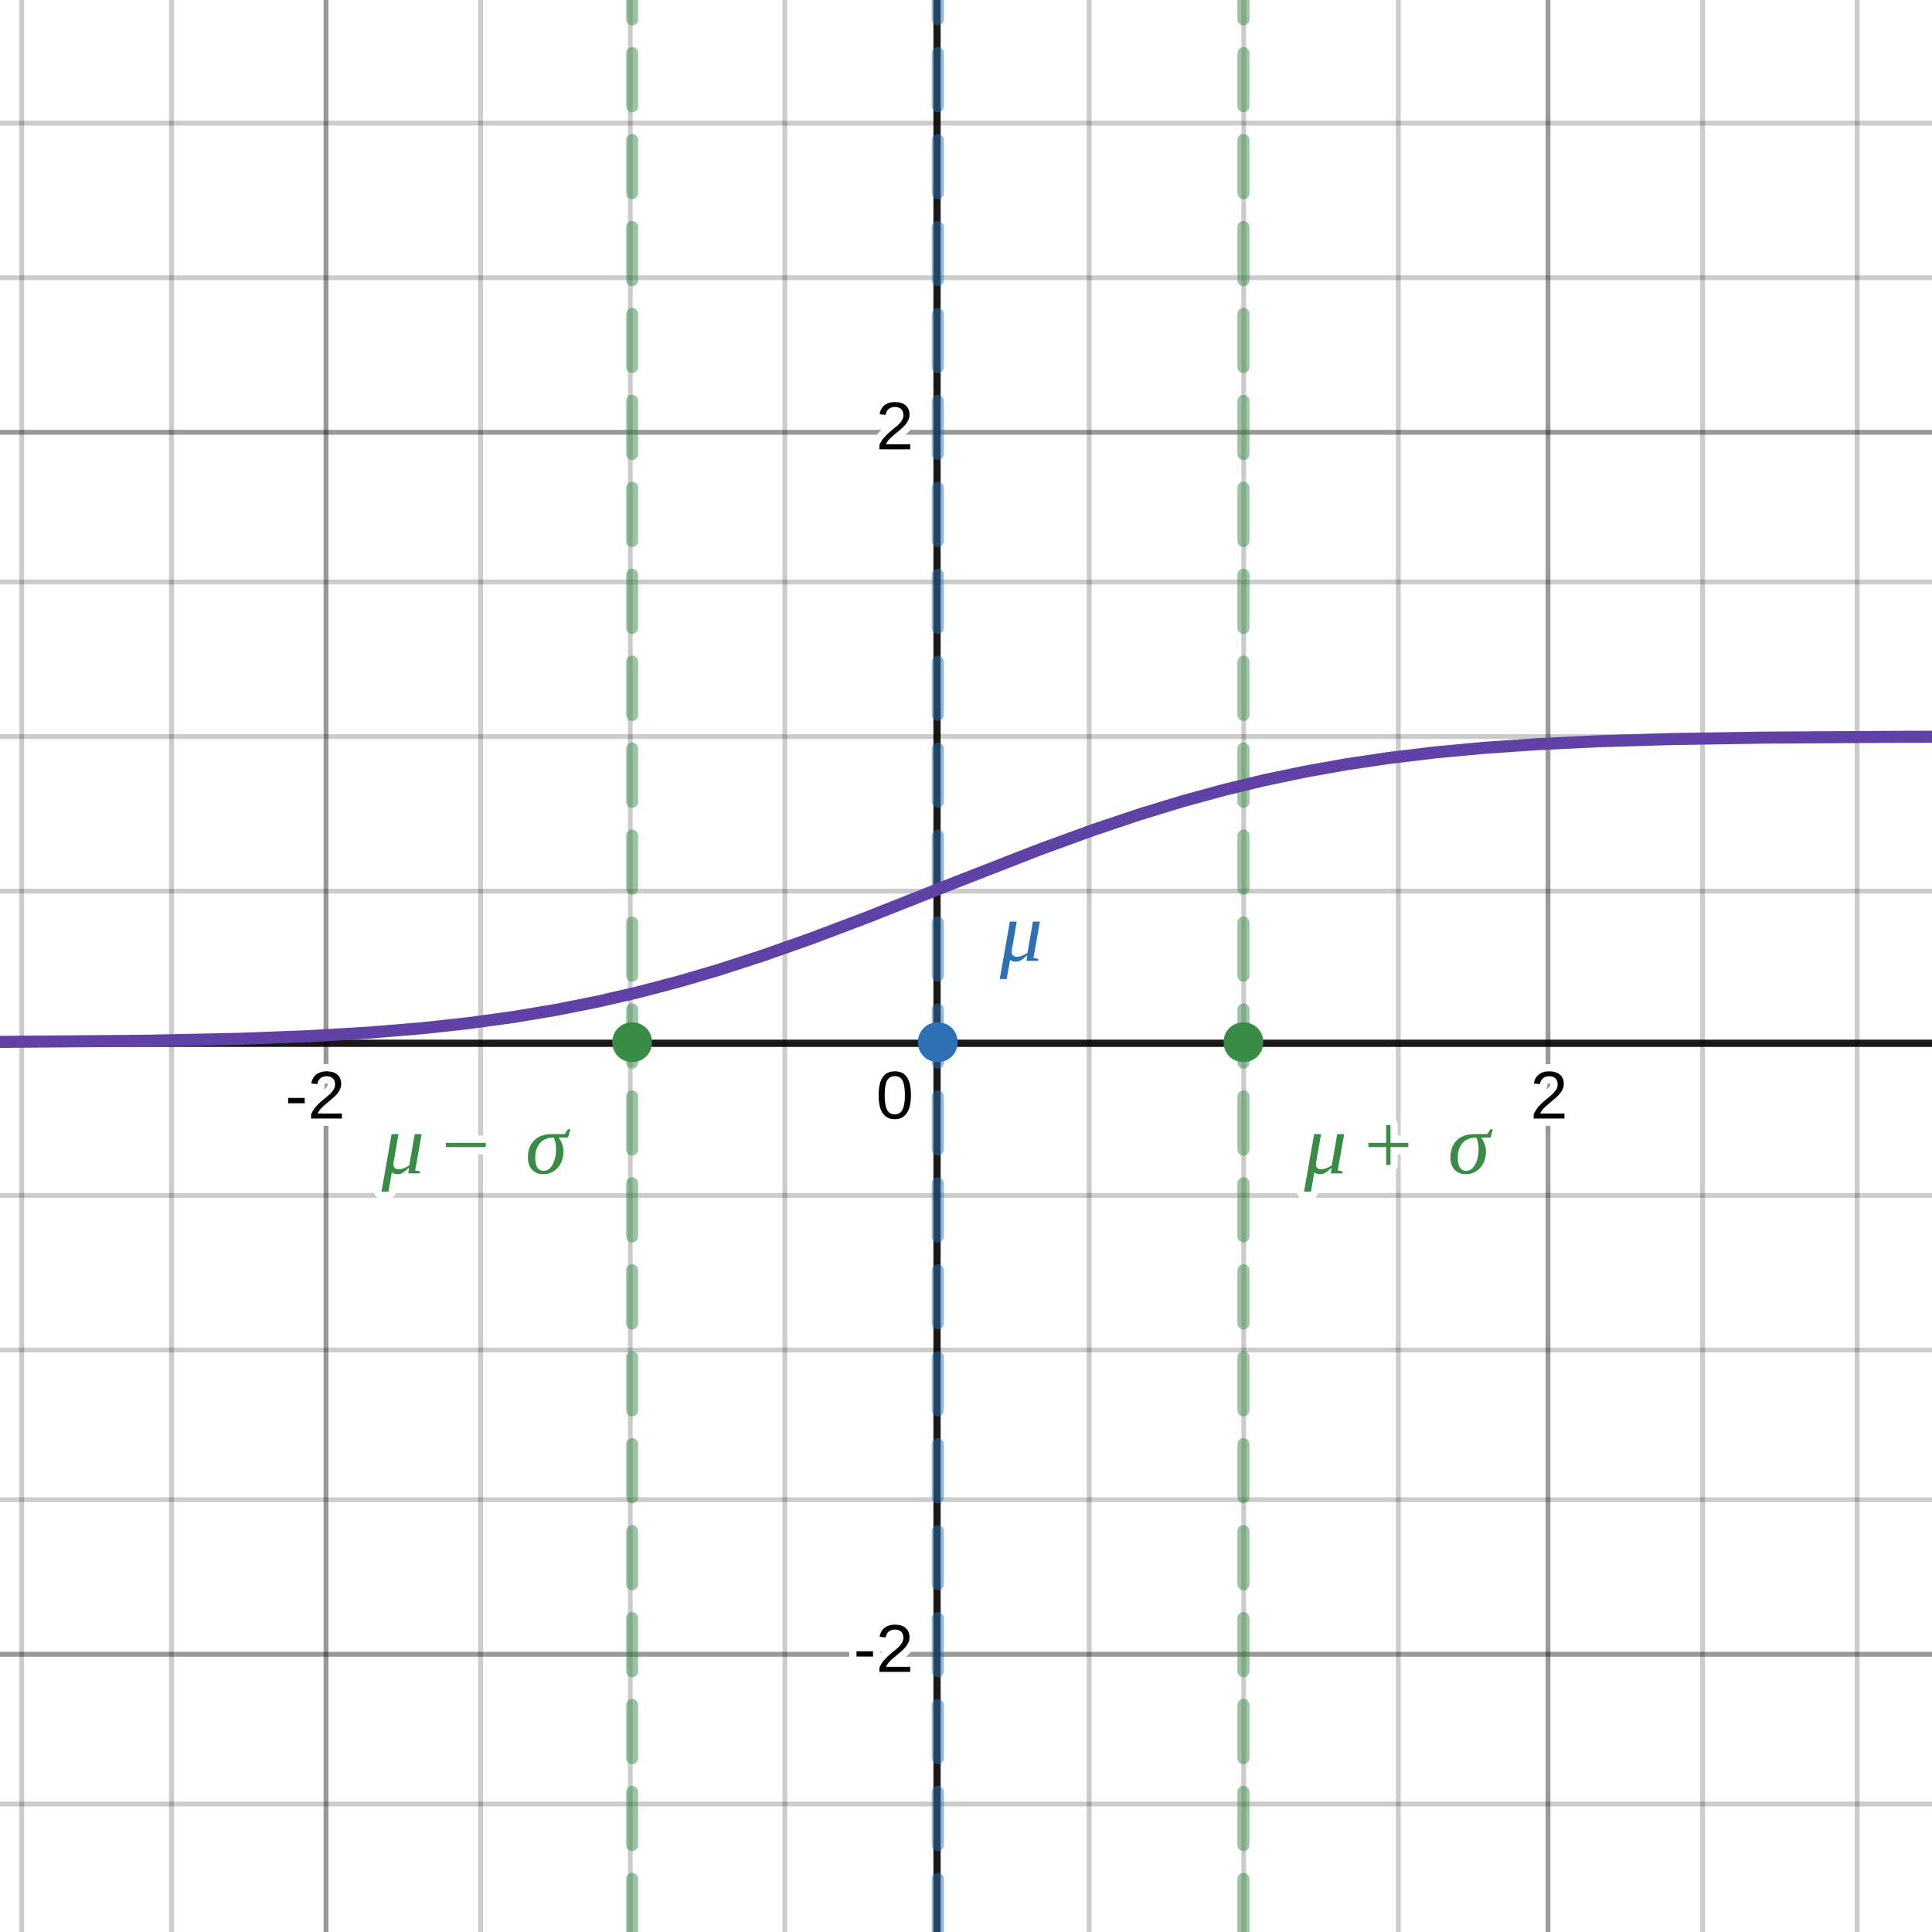
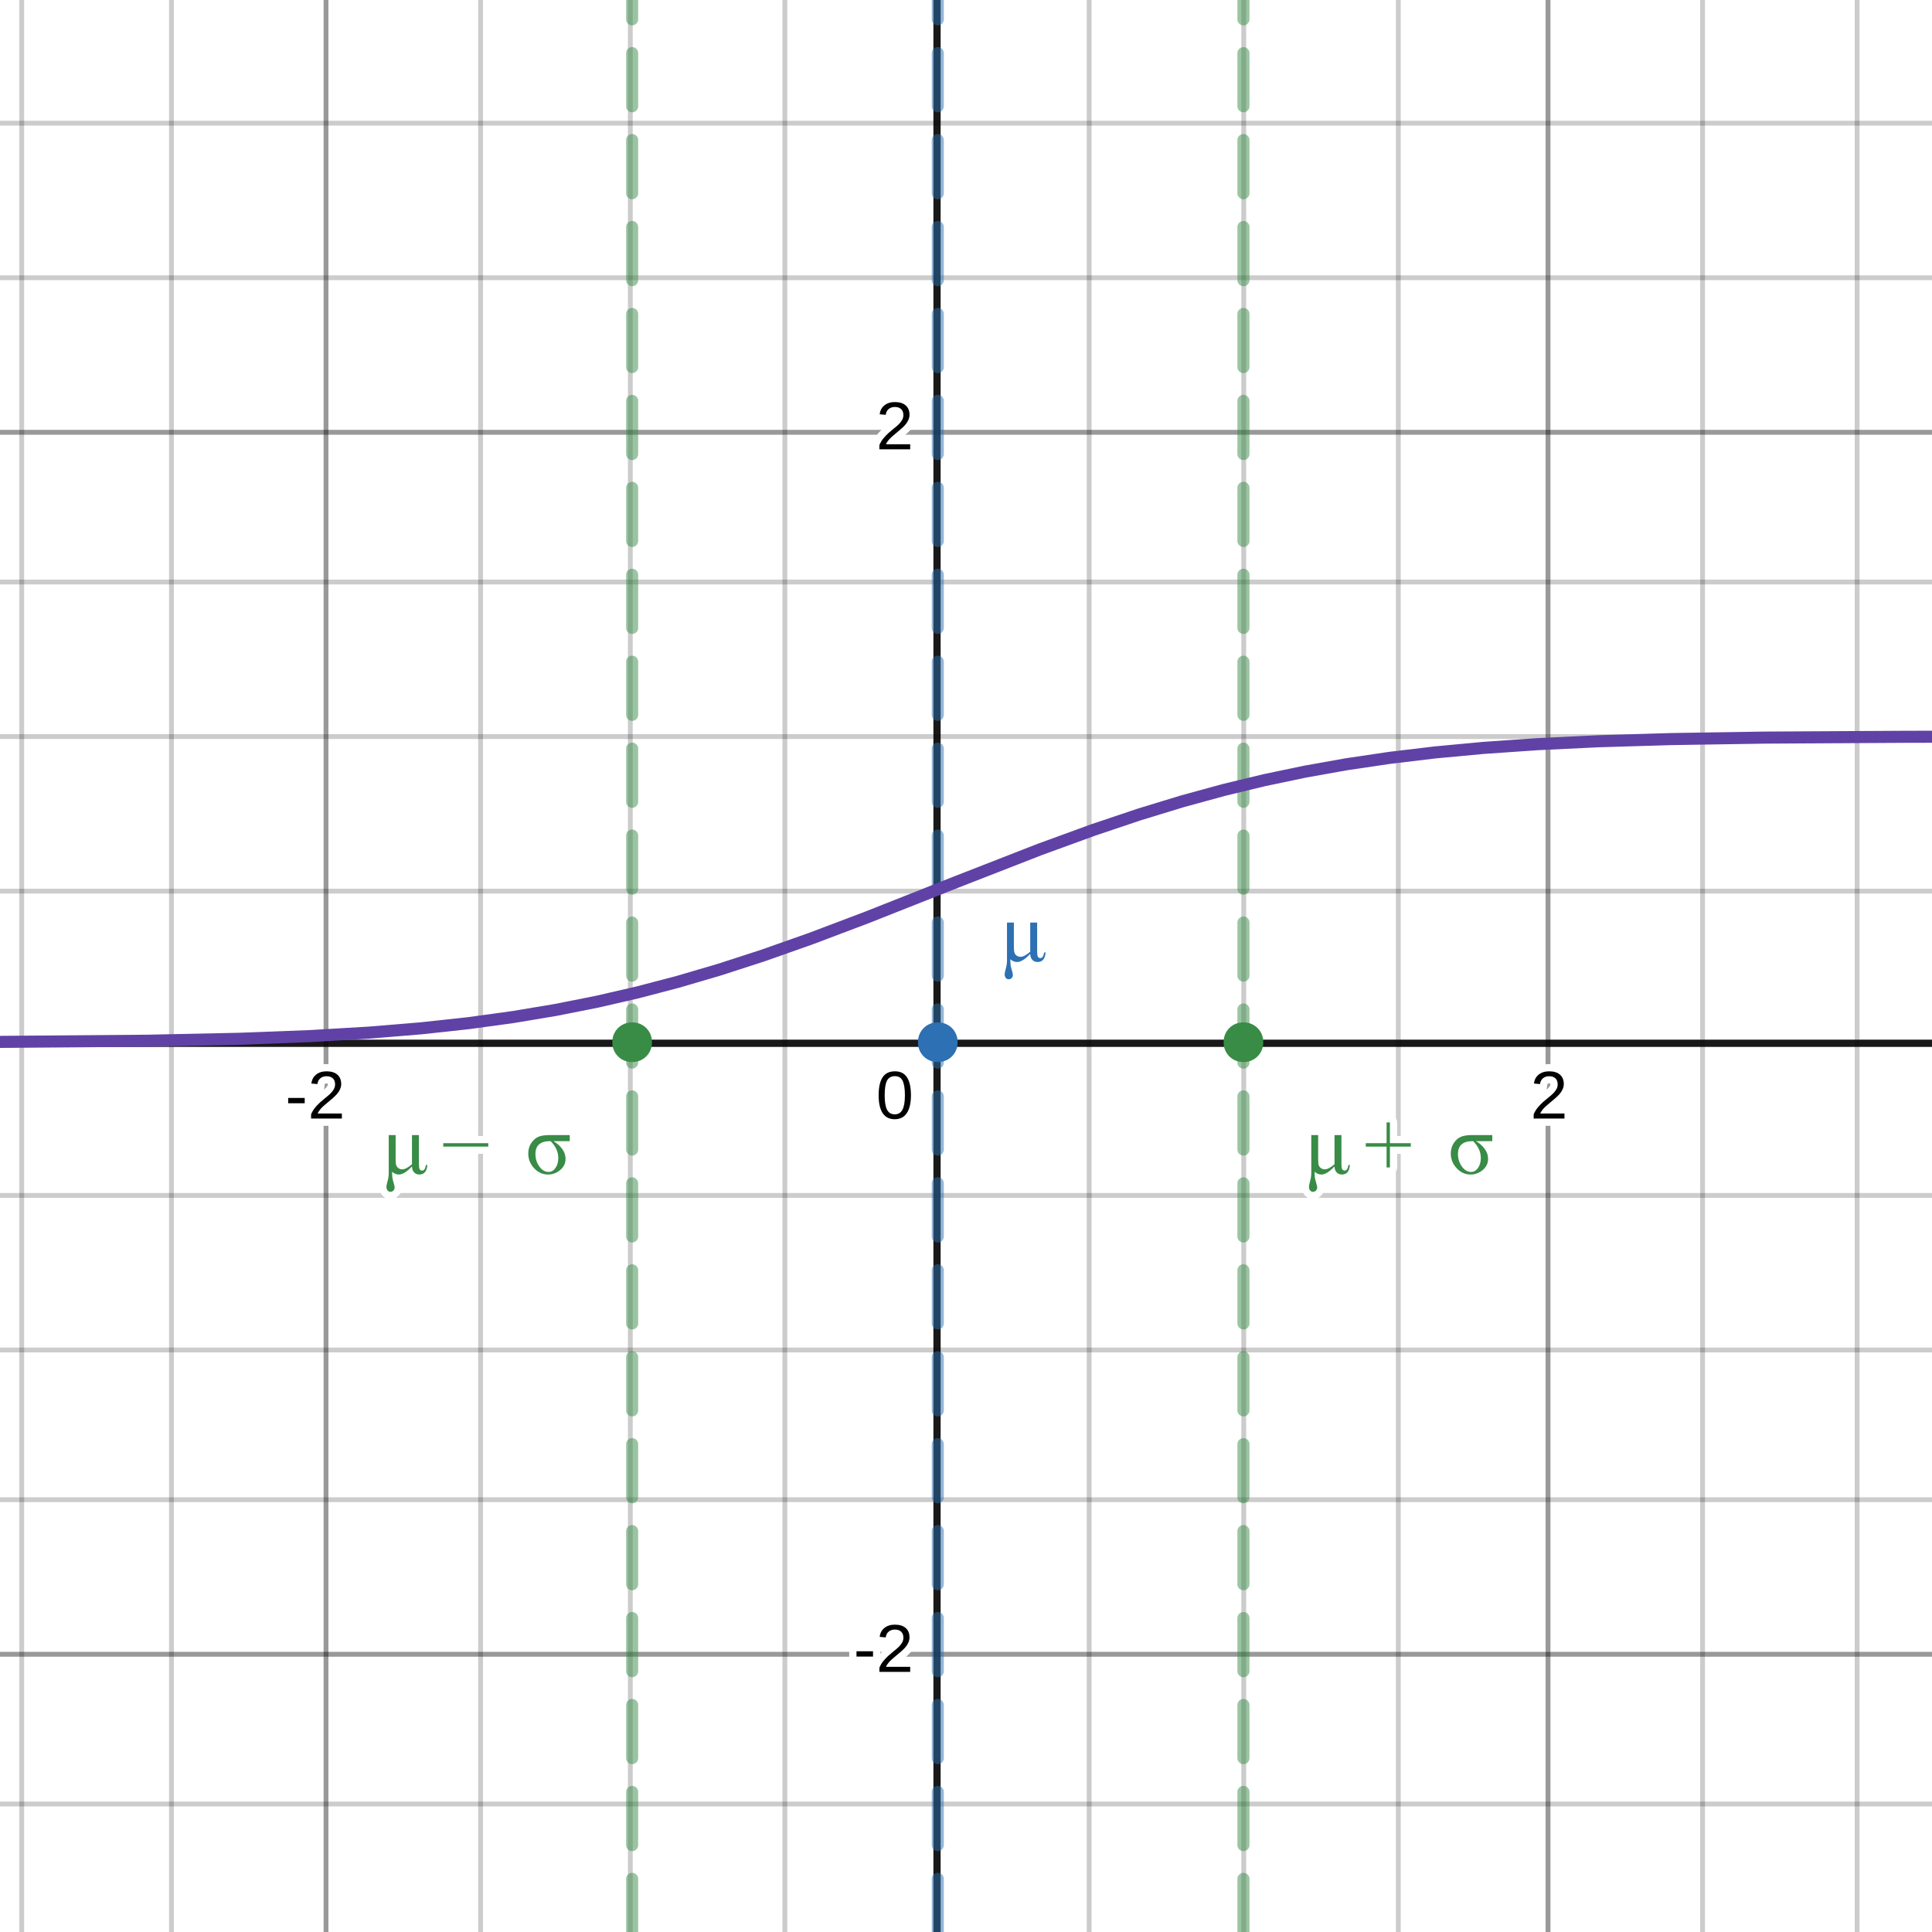
- <svg xmlns="http://www.w3.org/2000/svg" version="1.1" width="800" height="800">
-   <defs />
-   <g transform="scale(2,2)">
+ <svg xmlns="http://www.w3.org/2000/svg" version="1.1" width="800" height="800" id="svg66">
+   <defs id="defs1" />
+   <g transform="scale(2,2)" id="g66">
    <g id="background-570f716d">
-       <rect fill="white" stroke="none" x="0" y="0" width="400" height="400" class="dcg-svg-background" />
+       <rect fill="white" stroke="none" x="0" y="0" width="400" height="400" class="dcg-svg-background" id="rect1" />
    </g>
    <g id="graphpaper-570f716d">
      <g id="grid-570f716d">
-         <g>
-           <path fill="none" stroke="rgb(0,0,0)" class="dcg-svg-minor-gridline" paint-order="fill stroke markers" d=" M 4.5 0 L 4.5 400" stroke-opacity="0.2" stroke-miterlimit="10" stroke-dasharray="" />
-           <path fill="none" stroke="rgb(0,0,0)" class="dcg-svg-minor-gridline" paint-order="fill stroke markers" d=" M 35.5 0 L 35.5 400" stroke-opacity="0.2" stroke-miterlimit="10" stroke-dasharray="" />
-           <path fill="none" stroke="rgb(0,0,0)" class="dcg-svg-minor-gridline" paint-order="fill stroke markers" d=" M 67.5 0 L 67.5 400" stroke-opacity="0.2" stroke-miterlimit="10" stroke-dasharray="" />
-           <path fill="none" stroke="rgb(0,0,0)" class="dcg-svg-minor-gridline" paint-order="fill stroke markers" d=" M 99.5 0 L 99.5 400" stroke-opacity="0.2" stroke-miterlimit="10" stroke-dasharray="" />
-           <path fill="none" stroke="rgb(0,0,0)" class="dcg-svg-minor-gridline" paint-order="fill stroke markers" d=" M 130.5 0 L 130.5 400" stroke-opacity="0.2" stroke-miterlimit="10" stroke-dasharray="" />
-           <path fill="none" stroke="rgb(0,0,0)" class="dcg-svg-minor-gridline" paint-order="fill stroke markers" d=" M 162.5 0 L 162.5 400" stroke-opacity="0.2" stroke-miterlimit="10" stroke-dasharray="" />
-           <path fill="none" stroke="rgb(0,0,0)" class="dcg-svg-minor-gridline" paint-order="fill stroke markers" d=" M 225.5 0 L 225.5 400" stroke-opacity="0.2" stroke-miterlimit="10" stroke-dasharray="" />
-           <path fill="none" stroke="rgb(0,0,0)" class="dcg-svg-minor-gridline" paint-order="fill stroke markers" d=" M 257.5 0 L 257.5 400" stroke-opacity="0.2" stroke-miterlimit="10" stroke-dasharray="" />
-           <path fill="none" stroke="rgb(0,0,0)" class="dcg-svg-minor-gridline" paint-order="fill stroke markers" d=" M 289.5 0 L 289.5 400" stroke-opacity="0.2" stroke-miterlimit="10" stroke-dasharray="" />
-           <path fill="none" stroke="rgb(0,0,0)" class="dcg-svg-minor-gridline" paint-order="fill stroke markers" d=" M 320.5 0 L 320.5 400" stroke-opacity="0.2" stroke-miterlimit="10" stroke-dasharray="" />
-           <path fill="none" stroke="rgb(0,0,0)" class="dcg-svg-minor-gridline" paint-order="fill stroke markers" d=" M 352.5 0 L 352.5 400" stroke-opacity="0.2" stroke-miterlimit="10" stroke-dasharray="" />
-           <path fill="none" stroke="rgb(0,0,0)" class="dcg-svg-minor-gridline" paint-order="fill stroke markers" d=" M 384.5 0 L 384.5 400" stroke-opacity="0.2" stroke-miterlimit="10" stroke-dasharray="" />
-           <path fill="none" stroke="rgb(0,0,0)" class="dcg-svg-minor-gridline" paint-order="fill stroke markers" d=" M 0 373.5 L 400 373.5" stroke-opacity="0.2" stroke-miterlimit="10" stroke-dasharray="" />
-           <path fill="none" stroke="rgb(0,0,0)" class="dcg-svg-minor-gridline" paint-order="fill stroke markers" d=" M 0 342.5 L 400 342.5" stroke-opacity="0.2" stroke-miterlimit="10" stroke-dasharray="" />
-           <path fill="none" stroke="rgb(0,0,0)" class="dcg-svg-minor-gridline" paint-order="fill stroke markers" d=" M 0 310.5 L 400 310.5" stroke-opacity="0.2" stroke-miterlimit="10" stroke-dasharray="" />
-           <path fill="none" stroke="rgb(0,0,0)" class="dcg-svg-minor-gridline" paint-order="fill stroke markers" d=" M 0 279.5 L 400 279.5" stroke-opacity="0.2" stroke-miterlimit="10" stroke-dasharray="" />
-           <path fill="none" stroke="rgb(0,0,0)" class="dcg-svg-minor-gridline" paint-order="fill stroke markers" d=" M 0 247.5 L 400 247.5" stroke-opacity="0.2" stroke-miterlimit="10" stroke-dasharray="" />
-           <path fill="none" stroke="rgb(0,0,0)" class="dcg-svg-minor-gridline" paint-order="fill stroke markers" d=" M 0 184.5 L 400 184.5" stroke-opacity="0.2" stroke-miterlimit="10" stroke-dasharray="" />
-           <path fill="none" stroke="rgb(0,0,0)" class="dcg-svg-minor-gridline" paint-order="fill stroke markers" d=" M 0 152.5 L 400 152.5" stroke-opacity="0.2" stroke-miterlimit="10" stroke-dasharray="" />
-           <path fill="none" stroke="rgb(0,0,0)" class="dcg-svg-minor-gridline" paint-order="fill stroke markers" d=" M 0 120.5 L 400 120.5" stroke-opacity="0.2" stroke-miterlimit="10" stroke-dasharray="" />
-           <path fill="none" stroke="rgb(0,0,0)" class="dcg-svg-minor-gridline" paint-order="fill stroke markers" d=" M 0 89.5 L 400 89.5" stroke-opacity="0.2" stroke-miterlimit="10" stroke-dasharray="" />
-           <path fill="none" stroke="rgb(0,0,0)" class="dcg-svg-minor-gridline" paint-order="fill stroke markers" d=" M 0 57.5 L 400 57.5" stroke-opacity="0.2" stroke-miterlimit="10" stroke-dasharray="" />
-           <path fill="none" stroke="rgb(0,0,0)" class="dcg-svg-minor-gridline" paint-order="fill stroke markers" d=" M 0 25.5 L 400 25.5" stroke-opacity="0.2" stroke-miterlimit="10" stroke-dasharray="" />
-           <path fill="none" stroke="rgb(0,0,0)" class="dcg-svg-major-gridline" paint-order="fill stroke markers" d=" M 67.5 0 L 67.5 400" stroke-opacity="0.25" stroke-miterlimit="10" stroke-dasharray="" />
-           <path fill="none" stroke="rgb(0,0,0)" class="dcg-svg-major-gridline" paint-order="fill stroke markers" d=" M 320.5 0 L 320.5 400" stroke-opacity="0.25" stroke-miterlimit="10" stroke-dasharray="" />
-           <path fill="none" stroke="rgb(0,0,0)" class="dcg-svg-major-gridline" paint-order="fill stroke markers" d=" M 0 342.5 L 400 342.5" stroke-opacity="0.25" stroke-miterlimit="10" stroke-dasharray="" />
-           <path fill="none" stroke="rgb(0,0,0)" class="dcg-svg-major-gridline" paint-order="fill stroke markers" d=" M 0 89.5 L 400 89.5" stroke-opacity="0.25" stroke-miterlimit="10" stroke-dasharray="" />
+         <g id="g27">
+           <path fill="none" stroke="rgb(0,0,0)" class="dcg-svg-minor-gridline" paint-order="fill stroke markers" d=" M 4.5 0 L 4.5 400" stroke-opacity="0.2" stroke-miterlimit="10" stroke-dasharray="" id="path1" />
+           <path fill="none" stroke="rgb(0,0,0)" class="dcg-svg-minor-gridline" paint-order="fill stroke markers" d=" M 35.5 0 L 35.5 400" stroke-opacity="0.2" stroke-miterlimit="10" stroke-dasharray="" id="path2" />
+           <path fill="none" stroke="rgb(0,0,0)" class="dcg-svg-minor-gridline" paint-order="fill stroke markers" d=" M 67.5 0 L 67.5 400" stroke-opacity="0.2" stroke-miterlimit="10" stroke-dasharray="" id="path3" />
+           <path fill="none" stroke="rgb(0,0,0)" class="dcg-svg-minor-gridline" paint-order="fill stroke markers" d=" M 99.5 0 L 99.5 400" stroke-opacity="0.2" stroke-miterlimit="10" stroke-dasharray="" id="path4" />
+           <path fill="none" stroke="rgb(0,0,0)" class="dcg-svg-minor-gridline" paint-order="fill stroke markers" d=" M 130.5 0 L 130.5 400" stroke-opacity="0.2" stroke-miterlimit="10" stroke-dasharray="" id="path5" />
+           <path fill="none" stroke="rgb(0,0,0)" class="dcg-svg-minor-gridline" paint-order="fill stroke markers" d=" M 162.5 0 L 162.5 400" stroke-opacity="0.2" stroke-miterlimit="10" stroke-dasharray="" id="path6" />
+           <path fill="none" stroke="rgb(0,0,0)" class="dcg-svg-minor-gridline" paint-order="fill stroke markers" d=" M 225.5 0 L 225.5 400" stroke-opacity="0.2" stroke-miterlimit="10" stroke-dasharray="" id="path7" />
+           <path fill="none" stroke="rgb(0,0,0)" class="dcg-svg-minor-gridline" paint-order="fill stroke markers" d=" M 257.5 0 L 257.5 400" stroke-opacity="0.2" stroke-miterlimit="10" stroke-dasharray="" id="path8" />
+           <path fill="none" stroke="rgb(0,0,0)" class="dcg-svg-minor-gridline" paint-order="fill stroke markers" d=" M 289.5 0 L 289.5 400" stroke-opacity="0.2" stroke-miterlimit="10" stroke-dasharray="" id="path9" />
+           <path fill="none" stroke="rgb(0,0,0)" class="dcg-svg-minor-gridline" paint-order="fill stroke markers" d=" M 320.5 0 L 320.5 400" stroke-opacity="0.2" stroke-miterlimit="10" stroke-dasharray="" id="path10" />
+           <path fill="none" stroke="rgb(0,0,0)" class="dcg-svg-minor-gridline" paint-order="fill stroke markers" d=" M 352.5 0 L 352.5 400" stroke-opacity="0.2" stroke-miterlimit="10" stroke-dasharray="" id="path11" />
+           <path fill="none" stroke="rgb(0,0,0)" class="dcg-svg-minor-gridline" paint-order="fill stroke markers" d=" M 384.5 0 L 384.5 400" stroke-opacity="0.2" stroke-miterlimit="10" stroke-dasharray="" id="path12" />
+           <path fill="none" stroke="rgb(0,0,0)" class="dcg-svg-minor-gridline" paint-order="fill stroke markers" d=" M 0 373.5 L 400 373.5" stroke-opacity="0.2" stroke-miterlimit="10" stroke-dasharray="" id="path13" />
+           <path fill="none" stroke="rgb(0,0,0)" class="dcg-svg-minor-gridline" paint-order="fill stroke markers" d=" M 0 342.5 L 400 342.5" stroke-opacity="0.2" stroke-miterlimit="10" stroke-dasharray="" id="path14" />
+           <path fill="none" stroke="rgb(0,0,0)" class="dcg-svg-minor-gridline" paint-order="fill stroke markers" d=" M 0 310.5 L 400 310.5" stroke-opacity="0.2" stroke-miterlimit="10" stroke-dasharray="" id="path15" />
+           <path fill="none" stroke="rgb(0,0,0)" class="dcg-svg-minor-gridline" paint-order="fill stroke markers" d=" M 0 279.5 L 400 279.5" stroke-opacity="0.2" stroke-miterlimit="10" stroke-dasharray="" id="path16" />
+           <path fill="none" stroke="rgb(0,0,0)" class="dcg-svg-minor-gridline" paint-order="fill stroke markers" d=" M 0 247.5 L 400 247.5" stroke-opacity="0.2" stroke-miterlimit="10" stroke-dasharray="" id="path17" />
+           <path fill="none" stroke="rgb(0,0,0)" class="dcg-svg-minor-gridline" paint-order="fill stroke markers" d=" M 0 184.5 L 400 184.5" stroke-opacity="0.2" stroke-miterlimit="10" stroke-dasharray="" id="path18" />
+           <path fill="none" stroke="rgb(0,0,0)" class="dcg-svg-minor-gridline" paint-order="fill stroke markers" d=" M 0 152.5 L 400 152.5" stroke-opacity="0.2" stroke-miterlimit="10" stroke-dasharray="" id="path19" />
+           <path fill="none" stroke="rgb(0,0,0)" class="dcg-svg-minor-gridline" paint-order="fill stroke markers" d=" M 0 120.5 L 400 120.5" stroke-opacity="0.2" stroke-miterlimit="10" stroke-dasharray="" id="path20" />
+           <path fill="none" stroke="rgb(0,0,0)" class="dcg-svg-minor-gridline" paint-order="fill stroke markers" d=" M 0 89.5 L 400 89.5" stroke-opacity="0.2" stroke-miterlimit="10" stroke-dasharray="" id="path21" />
+           <path fill="none" stroke="rgb(0,0,0)" class="dcg-svg-minor-gridline" paint-order="fill stroke markers" d=" M 0 57.5 L 400 57.5" stroke-opacity="0.2" stroke-miterlimit="10" stroke-dasharray="" id="path22" />
+           <path fill="none" stroke="rgb(0,0,0)" class="dcg-svg-minor-gridline" paint-order="fill stroke markers" d=" M 0 25.5 L 400 25.5" stroke-opacity="0.2" stroke-miterlimit="10" stroke-dasharray="" id="path23" />
+           <path fill="none" stroke="rgb(0,0,0)" class="dcg-svg-major-gridline" paint-order="fill stroke markers" d=" M 67.5 0 L 67.5 400" stroke-opacity="0.25" stroke-miterlimit="10" stroke-dasharray="" id="path24" />
+           <path fill="none" stroke="rgb(0,0,0)" class="dcg-svg-major-gridline" paint-order="fill stroke markers" d=" M 320.5 0 L 320.5 400" stroke-opacity="0.25" stroke-miterlimit="10" stroke-dasharray="" id="path25" />
+           <path fill="none" stroke="rgb(0,0,0)" class="dcg-svg-major-gridline" paint-order="fill stroke markers" d=" M 0 342.5 L 400 342.5" stroke-opacity="0.25" stroke-miterlimit="10" stroke-dasharray="" id="path26" />
+           <path fill="none" stroke="rgb(0,0,0)" class="dcg-svg-major-gridline" paint-order="fill stroke markers" d=" M 0 89.5 L 400 89.5" stroke-opacity="0.25" stroke-miterlimit="10" stroke-dasharray="" id="path27" />
        </g>
      </g>
      <g id="axis-570f716d">
        <g id="yaxis-570f716d">
-           <g>
-             <path fill="none" stroke="rgb(0,0,0)" class="dcg-svg-axis-line" paint-order="fill stroke markers" d=" M 194 0 L 194 400" stroke-opacity="0.9" stroke-miterlimit="10" stroke-width="1.5" stroke-dasharray="" />
+           <g id="g28">
+             <path fill="none" stroke="rgb(0,0,0)" class="dcg-svg-axis-line" paint-order="fill stroke markers" d=" M 194 0 L 194 400" stroke-opacity="0.9" stroke-miterlimit="10" stroke-width="1.5" stroke-dasharray="" id="path28" />
          </g>
        </g>
        <g id="xaxis-570f716d">
-           <g>
-             <path fill="none" stroke="rgb(0,0,0)" class="dcg-svg-axis-line" paint-order="fill stroke markers" d=" M 0 216 L 400 216" stroke-opacity="0.9" stroke-miterlimit="10" stroke-width="1.5" stroke-dasharray="" />
+           <g id="g29">
+             <path fill="none" stroke="rgb(0,0,0)" class="dcg-svg-axis-line" paint-order="fill stroke markers" d=" M 0 216 L 400 216" stroke-opacity="0.9" stroke-miterlimit="10" stroke-width="1.5" stroke-dasharray="" id="path29" />
          </g>
        </g>
-         <g>
-           <g class="dcg-svg-axis-value">
-             <text fill="none" stroke="#ffffff" font-family="Arial" font-size="14px" font-style="normal" font-weight="normal" text-decoration="normal" x="185.259" y="231.588" text-anchor="middle" stroke-miterlimit="2" stroke-width="3" stroke-dasharray="">0</text>
-             <text fill="#000000" stroke="none" font-family="Arial" font-size="14px" font-style="normal" font-weight="normal" text-decoration="normal" x="185.259" y="231.588" text-anchor="middle">0</text>
+         <g id="g39">
+           <g class="dcg-svg-axis-value" id="g30">
+             <text fill="none" stroke="#ffffff" font-family="Arial" font-size="14px" font-style="normal" font-weight="normal" text-decoration="normal" x="185.259" y="231.588" text-anchor="middle" stroke-miterlimit="2" stroke-width="3" stroke-dasharray="" id="text29">0</text>
+             <text fill="#000000" stroke="none" font-family="Arial" font-size="14px" font-style="normal" font-weight="normal" text-decoration="normal" x="185.259" y="231.588" text-anchor="middle" id="text30">0</text>
          </g>
-           <g class="dcg-svg-axis-value">
-             <text fill="none" stroke="#ffffff" font-family="Arial" font-size="14px" font-style="normal" font-weight="normal" text-decoration="normal" x="65.262" y="231.588" text-anchor="middle" stroke-miterlimit="2" stroke-width="3" stroke-dasharray="">-2</text>
-             <text fill="#000000" stroke="none" font-family="Arial" font-size="14px" font-style="normal" font-weight="normal" text-decoration="normal" x="65.262" y="231.588" text-anchor="middle">-2</text>
+           <g class="dcg-svg-axis-value" id="g32">
+             <text fill="none" stroke="#ffffff" font-family="Arial" font-size="14px" font-style="normal" font-weight="normal" text-decoration="normal" x="65.262" y="231.588" text-anchor="middle" stroke-miterlimit="2" stroke-width="3" stroke-dasharray="" id="text31">-2</text>
+             <text fill="#000000" stroke="none" font-family="Arial" font-size="14px" font-style="normal" font-weight="normal" text-decoration="normal" x="65.262" y="231.588" text-anchor="middle" id="text32">-2</text>
          </g>
-           <g class="dcg-svg-axis-value">
-             <text fill="none" stroke="#ffffff" font-family="Arial" font-size="14px" font-style="normal" font-weight="normal" text-decoration="normal" x="320.723" y="231.588" text-anchor="middle" stroke-miterlimit="2" stroke-width="3" stroke-dasharray="">2</text>
-             <text fill="#000000" stroke="none" font-family="Arial" font-size="14px" font-style="normal" font-weight="normal" text-decoration="normal" x="320.723" y="231.588" text-anchor="middle">2</text>
+           <g class="dcg-svg-axis-value" id="g34">
+             <text fill="none" stroke="#ffffff" font-family="Arial" font-size="14px" font-style="normal" font-weight="normal" text-decoration="normal" x="320.723" y="231.588" text-anchor="middle" stroke-miterlimit="2" stroke-width="3" stroke-dasharray="" id="text33">2</text>
+             <text fill="#000000" stroke="none" font-family="Arial" font-size="14px" font-style="normal" font-weight="normal" text-decoration="normal" x="320.723" y="231.588" text-anchor="middle" id="text34">2</text>
          </g>
-           <g class="dcg-svg-axis-value">
-             <text fill="none" stroke="#ffffff" font-family="Arial" font-size="14px" font-style="normal" font-weight="normal" text-decoration="normal" x="182.926" y="346.152" text-anchor="middle" stroke-miterlimit="2" stroke-width="3" stroke-dasharray="">-2</text>
-             <text fill="#000000" stroke="none" font-family="Arial" font-size="14px" font-style="normal" font-weight="normal" text-decoration="normal" x="182.926" y="346.152" text-anchor="middle">-2</text>
+           <g class="dcg-svg-axis-value" id="g36">
+             <text fill="none" stroke="#ffffff" font-family="Arial" font-size="14px" font-style="normal" font-weight="normal" text-decoration="normal" x="182.926" y="346.152" text-anchor="middle" stroke-miterlimit="2" stroke-width="3" stroke-dasharray="" id="text35">-2</text>
+             <text fill="#000000" stroke="none" font-family="Arial" font-size="14px" font-style="normal" font-weight="normal" text-decoration="normal" x="182.926" y="346.152" text-anchor="middle" id="text36">-2</text>
          </g>
-           <g class="dcg-svg-axis-value">
-             <text fill="none" stroke="#ffffff" font-family="Arial" font-size="14px" font-style="normal" font-weight="normal" text-decoration="normal" x="185.259" y="93.024" text-anchor="middle" stroke-miterlimit="2" stroke-width="3" stroke-dasharray="">2</text>
-             <text fill="#000000" stroke="none" font-family="Arial" font-size="14px" font-style="normal" font-weight="normal" text-decoration="normal" x="185.259" y="93.024" text-anchor="middle">2</text>
+           <g class="dcg-svg-axis-value" id="g38">
+             <text fill="none" stroke="#ffffff" font-family="Arial" font-size="14px" font-style="normal" font-weight="normal" text-decoration="normal" x="185.259" y="93.024" text-anchor="middle" stroke-miterlimit="2" stroke-width="3" stroke-dasharray="" id="text37">2</text>
+             <text fill="#000000" stroke="none" font-family="Arial" font-size="14px" font-style="normal" font-weight="normal" text-decoration="normal" x="185.259" y="93.024" text-anchor="middle" id="text38">2</text>
          </g>
        </g>
      </g>
    </g>
    <g id="expressions-570f716d">
      <g id="sketch-570f716d">
-         <path fill="#2d70b3" stroke="none" paint-order="stroke fill markers" d="" fill-opacity="0.4" />
-         <g>
-           <path fill="none" stroke="#2d70b3" class="dcg-svg-curve" paint-order="fill stroke markers" d=" M 194.159 400 L 194.159 389 M 194.159 382 L 194.159 371 M 194.159 364 L 194.159 353 M 194.159 346 L 194.159 335 M 194.159 328 L 194.159 317 M 194.159 310 L 194.159 299 M 194.159 292 L 194.159 281 M 194.159 274 L 194.159 263 M 194.159 256 L 194.159 245 M 194.159 238 L 194.159 227 M 194.159 220 L 194.159 209 M 194.159 202 L 194.159 191 M 194.159 184 L 194.159 173 M 194.159 166 L 194.159 155 M 194.159 148 L 194.159 137 M 194.159 130 L 194.159 119 M 194.159 112 L 194.159 101 M 194.159 94 L 194.159 83 M 194.159 76 L 194.159 65 M 194.159 58 L 194.159 47 M 194.159 40 L 194.159 29 M 194.159 22 L 194.159 11 M 194.159 4 L 194.159 -2.842170943040401e-14" stroke-linecap="round" stroke-linejoin="round" stroke-miterlimit="10" stroke-width="2.5" stroke-opacity="0.5" stroke-dasharray="" />
+         <path fill="#2d70b3" stroke="none" paint-order="stroke fill markers" d="" fill-opacity="0.4" id="path39" />
+         <g id="g40">
+           <path fill="none" stroke="#2d70b3" class="dcg-svg-curve" paint-order="fill stroke markers" d=" M 194.159 400 L 194.159 389 M 194.159 382 L 194.159 371 M 194.159 364 L 194.159 353 M 194.159 346 L 194.159 335 M 194.159 328 L 194.159 317 M 194.159 310 L 194.159 299 M 194.159 292 L 194.159 281 M 194.159 274 L 194.159 263 M 194.159 256 L 194.159 245 M 194.159 238 L 194.159 227 M 194.159 220 L 194.159 209 M 194.159 202 L 194.159 191 M 194.159 184 L 194.159 173 M 194.159 166 L 194.159 155 M 194.159 148 L 194.159 137 M 194.159 130 L 194.159 119 M 194.159 112 L 194.159 101 M 194.159 94 L 194.159 83 M 194.159 76 L 194.159 65 M 194.159 58 L 194.159 47 M 194.159 40 L 194.159 29 M 194.159 22 L 194.159 11 M 194.159 4 L 194.159 -2.842170943040401e-14" stroke-linecap="round" stroke-linejoin="round" stroke-miterlimit="10" stroke-width="2.5" stroke-opacity="0.5" stroke-dasharray="" id="path40" />
        </g>
      </g>
-       <g id="sketch-570f716d" />
-       <g id="sketch-570f716d" />
-       <g id="sketch-570f716d">
-         <path fill="#388c46" stroke="none" paint-order="stroke fill markers" d="" fill-opacity="0.4" />
-         <g>
-           <path fill="none" stroke="#388c46" class="dcg-svg-curve" paint-order="fill stroke markers" d=" M 257.441 400 L 257.441 389 M 257.441 382 L 257.441 371 M 257.441 364 L 257.441 353 M 257.441 346 L 257.441 335 M 257.441 328 L 257.441 317 M 257.441 310 L 257.441 299 M 257.441 292 L 257.441 281 M 257.441 274 L 257.441 263 M 257.441 256 L 257.441 245 M 257.441 238 L 257.441 227 M 257.441 220 L 257.441 209 M 257.441 202 L 257.441 191 M 257.441 184 L 257.441 173 M 257.441 166 L 257.441 155 M 257.441 148 L 257.441 137 M 257.441 130 L 257.441 119 M 257.441 112 L 257.441 101 M 257.441 94 L 257.441 83 M 257.441 76 L 257.441 65 M 257.441 58 L 257.441 47 M 257.441 40 L 257.441 29 M 257.441 22 L 257.441 11 M 257.441 4 L 257.441 -2.842170943040401e-14" stroke-linecap="round" stroke-linejoin="round" stroke-miterlimit="10" stroke-width="2.5" stroke-opacity="0.5" stroke-dasharray="" />
+       <g id="g41">
+         </g>
+       <g id="g42">
+         </g>
+       <g id="g44">
+         <path fill="#388c46" stroke="none" paint-order="stroke fill markers" d="" fill-opacity="0.4" id="path42" />
+         <g id="g43">
+           <path fill="none" stroke="#388c46" class="dcg-svg-curve" paint-order="fill stroke markers" d=" M 257.441 400 L 257.441 389 M 257.441 382 L 257.441 371 M 257.441 364 L 257.441 353 M 257.441 346 L 257.441 335 M 257.441 328 L 257.441 317 M 257.441 310 L 257.441 299 M 257.441 292 L 257.441 281 M 257.441 274 L 257.441 263 M 257.441 256 L 257.441 245 M 257.441 238 L 257.441 227 M 257.441 220 L 257.441 209 M 257.441 202 L 257.441 191 M 257.441 184 L 257.441 173 M 257.441 166 L 257.441 155 M 257.441 148 L 257.441 137 M 257.441 130 L 257.441 119 M 257.441 112 L 257.441 101 M 257.441 94 L 257.441 83 M 257.441 76 L 257.441 65 M 257.441 58 L 257.441 47 M 257.441 40 L 257.441 29 M 257.441 22 L 257.441 11 M 257.441 4 L 257.441 -2.842170943040401e-14" stroke-linecap="round" stroke-linejoin="round" stroke-miterlimit="10" stroke-width="2.5" stroke-opacity="0.5" stroke-dasharray="" id="path43" />
        </g>
      </g>
-       <g id="sketch-570f716d" />
-       <g id="sketch-570f716d">
-         <path fill="#388c46" stroke="none" paint-order="stroke fill markers" d="" fill-opacity="0.4" />
-         <g>
-           <path fill="none" stroke="#388c46" class="dcg-svg-curve" paint-order="fill stroke markers" d=" M 130.878 400 L 130.878 389 M 130.878 382 L 130.878 371 M 130.878 364 L 130.878 353 M 130.878 346 L 130.878 335 M 130.878 328 L 130.878 317 M 130.878 310 L 130.878 299 M 130.878 292 L 130.878 281 M 130.878 274 L 130.878 263 M 130.878 256 L 130.878 245 M 130.878 238 L 130.878 227 M 130.878 220 L 130.878 209 M 130.878 202 L 130.878 191 M 130.878 184 L 130.878 173 M 130.878 166 L 130.878 155 M 130.878 148 L 130.878 137 M 130.878 130 L 130.878 119 M 130.878 112 L 130.878 101 M 130.878 94 L 130.878 83 M 130.878 76 L 130.878 65 M 130.878 58 L 130.878 47 M 130.878 40 L 130.878 29 M 130.878 22 L 130.878 11 M 130.878 4 L 130.878 -2.842170943040401e-14" stroke-linecap="round" stroke-linejoin="round" stroke-miterlimit="10" stroke-width="2.5" stroke-opacity="0.5" stroke-dasharray="" />
+       <g id="g45">
+         </g>
+       <g id="g47">
+         <path fill="#388c46" stroke="none" paint-order="stroke fill markers" d="" fill-opacity="0.4" id="path45" />
+         <g id="g46">
+           <path fill="none" stroke="#388c46" class="dcg-svg-curve" paint-order="fill stroke markers" d=" M 130.878 400 L 130.878 389 M 130.878 382 L 130.878 371 M 130.878 364 L 130.878 353 M 130.878 346 L 130.878 335 M 130.878 328 L 130.878 317 M 130.878 310 L 130.878 299 M 130.878 292 L 130.878 281 M 130.878 274 L 130.878 263 M 130.878 256 L 130.878 245 M 130.878 238 L 130.878 227 M 130.878 220 L 130.878 209 M 130.878 202 L 130.878 191 M 130.878 184 L 130.878 173 M 130.878 166 L 130.878 155 M 130.878 148 L 130.878 137 M 130.878 130 L 130.878 119 M 130.878 112 L 130.878 101 M 130.878 94 L 130.878 83 M 130.878 76 L 130.878 65 M 130.878 58 L 130.878 47 M 130.878 40 L 130.878 29 M 130.878 22 L 130.878 11 M 130.878 4 L 130.878 -2.842170943040401e-14" stroke-linecap="round" stroke-linejoin="round" stroke-miterlimit="10" stroke-width="2.5" stroke-opacity="0.5" stroke-dasharray="" id="path46" />
        </g>
      </g>
-       <g id="sketch-570f716d">
-         <path fill="#6042a6" stroke="none" paint-order="stroke fill markers" d="" fill-opacity="0.4" />
-         <g>
-           <path fill="none" stroke="#6042a6" class="dcg-svg-curve" paint-order="fill stroke markers" d=" M 0 215.712 L 0 215.712 L 30.566 215.472 L 49.609 215.072 L 64.16 214.516 L 76.367 213.796 L 87.207 212.9 L 97.07 211.826 L 106.25 210.566 L 115.039 209.097 L 123.535 207.414 L 131.934 205.482 L 140.332 203.282 L 148.926 200.759 L 158.008 197.814 L 167.871 194.333 L 179.492 189.938 L 197.949 182.628 L 215.332 175.847 L 226.367 171.824 L 235.938 168.607 L 244.824 165.893 L 253.418 163.542 L 261.816 161.516 L 270.215 159.757 L 278.809 158.225 L 287.695 156.908 L 297.07 155.786 L 307.129 154.847 L 318.262 154.076 L 330.859 153.471 L 345.898 153.02 L 365.234 152.715 L 394.043 152.548 L 400 152.534" stroke-linecap="round" stroke-linejoin="round" stroke-miterlimit="10" stroke-width="2.5" stroke-dasharray="" />
+       <g id="g49">
+         <path fill="#6042a6" stroke="none" paint-order="stroke fill markers" d="" fill-opacity="0.4" id="path47" />
+         <g id="g48">
+           <path fill="none" stroke="#6042a6" class="dcg-svg-curve" paint-order="fill stroke markers" d=" M 0 215.712 L 0 215.712 L 30.566 215.472 L 49.609 215.072 L 64.16 214.516 L 76.367 213.796 L 87.207 212.9 L 97.07 211.826 L 106.25 210.566 L 115.039 209.097 L 123.535 207.414 L 131.934 205.482 L 140.332 203.282 L 148.926 200.759 L 158.008 197.814 L 167.871 194.333 L 179.492 189.938 L 197.949 182.628 L 215.332 175.847 L 226.367 171.824 L 235.938 168.607 L 244.824 165.893 L 253.418 163.542 L 261.816 161.516 L 270.215 159.757 L 278.809 158.225 L 287.695 156.908 L 297.07 155.786 L 307.129 154.847 L 318.262 154.076 L 330.859 153.471 L 345.898 153.02 L 365.234 152.715 L 394.043 152.548 L 400 152.534" stroke-linecap="round" stroke-linejoin="round" stroke-miterlimit="10" stroke-width="2.5" stroke-dasharray="" id="path48" />
        </g>
      </g>
    </g>
    <g id="labels-570f716d">
-       <g transform="rotate(0,0,0) translate(205,183)">
-         <g class="dcg-svg-label">
-           <text fill="none" stroke="#FFF" font-family="Times New Roman, Symbola, serif" font-size="17.71px" font-style="italic" font-weight="400" text-decoration="normal" x="2" y="15.929" text-anchor="start" stroke-linecap="round" stroke-linejoin="round" stroke-miterlimit="2" stroke-width="3" stroke-dasharray="">μ</text>
-           <text fill="rgb(45, 112, 179)" stroke="none" font-family="Times New Roman, Symbola, serif" font-size="17.71px" font-style="italic" font-weight="400" text-decoration="normal" x="2" y="15.929" text-anchor="start">μ</text>
+       <g transform="rotate(0,0,0) translate(205,183)" id="g51">
+         <g class="dcg-svg-label" id="g50">
+           <path d="m 8.295,14.493 q -1.565,1.678 -2.724,1.678 -0.744,0 -1.384,-0.571 v 0.458 q 0,0.796 0.242,1.6 0.277,0.891 0.277,1.176 0,0.398 -0.251,0.657 -0.251,0.259 -0.623,0.259 -0.38,0 -0.605,-0.303 -0.225,-0.303 -0.225,-0.726 0,-0.311 0.225,-1.124 0.259,-0.899 0.259,-1.747 V 8.008 h 1.427 V 13.136 q 0,0.778 0.13,1.141 0.138,0.363 0.476,0.597 0.346,0.225 0.778,0.225 0.77,0 1.998,-1.055 V 8.008 h 1.435 v 6.01 q 0,0.761 0.156,1.055 0.156,0.285 0.527,0.285 0.588,0 0.761,-1.15 h 0.311 q -0.164,1.963 -1.66,1.963 -0.649,0 -1.081,-0.432 -0.424,-0.441 -0.45,-1.245 z" id="text49" style="font-style:italic;font-size:17.71px;font-family:'Times New Roman', Symbola, serif;fill:none;stroke:#ffffff;stroke-width:3;stroke-linecap:round;stroke-linejoin:round;stroke-miterlimit:2" aria-label="μ" />
+           <path d="m 8.295,14.493 q -1.565,1.678 -2.724,1.678 -0.744,0 -1.384,-0.571 v 0.458 q 0,0.796 0.242,1.6 0.277,0.891 0.277,1.176 0,0.398 -0.251,0.657 -0.251,0.259 -0.623,0.259 -0.38,0 -0.605,-0.303 -0.225,-0.303 -0.225,-0.726 0,-0.311 0.225,-1.124 0.259,-0.899 0.259,-1.747 V 8.008 h 1.427 V 13.136 q 0,0.778 0.13,1.141 0.138,0.363 0.476,0.597 0.346,0.225 0.778,0.225 0.77,0 1.998,-1.055 V 8.008 h 1.435 v 6.01 q 0,0.761 0.156,1.055 0.156,0.285 0.527,0.285 0.588,0 0.761,-1.15 h 0.311 q -0.164,1.963 -1.66,1.963 -0.649,0 -1.081,-0.432 -0.424,-0.441 -0.45,-1.245 z" id="text50" style="font-style:italic;font-size:17.71px;font-family:'Times New Roman', Symbola, serif;fill:#2d70b3" aria-label="μ" />
        </g>
      </g>
-       <g transform="rotate(0,0,0) translate(268,227)">
-         <g class="dcg-svg-label">
-           <text fill="none" stroke="#FFF" font-family="Times New Roman, Symbola, serif" font-size="17.71px" font-style="italic" font-weight="400" text-decoration="normal" x="2" y="15.929" text-anchor="start" stroke-linecap="round" stroke-linejoin="round" stroke-miterlimit="2" stroke-width="3" stroke-dasharray="">μ</text>
-           <text fill="none" stroke="#FFF" font-family="Symbola, Times New Roman, serif" font-size="17.71px" font-style="normal" font-weight="400" text-decoration="normal" x="14.45" y="15.929" text-anchor="start" stroke-linecap="round" stroke-linejoin="round" stroke-miterlimit="2" stroke-width="3" stroke-dasharray="">+</text>
-           <text fill="none" stroke="#FFF" font-family="Times New Roman, Symbola, serif" font-size="17.71px" font-style="italic" font-weight="400" text-decoration="normal" x="31.767" y="15.929" text-anchor="start" stroke-linecap="round" stroke-linejoin="round" stroke-miterlimit="2" stroke-width="3" stroke-dasharray="">σ</text>
-           <text fill="rgb(56, 140, 70)" stroke="none" font-family="Times New Roman, Symbola, serif" font-size="17.71px" font-style="italic" font-weight="400" text-decoration="normal" x="2" y="15.929" text-anchor="start">μ</text>
-           <text fill="rgb(56, 140, 70)" stroke="none" font-family="Symbola, Times New Roman, serif" font-size="17.71px" font-style="normal" font-weight="400" text-decoration="normal" x="14.45" y="15.929" text-anchor="start">+</text>
-           <text fill="rgb(56, 140, 70)" stroke="none" font-family="Times New Roman, Symbola, serif" font-size="17.71px" font-style="italic" font-weight="400" text-decoration="normal" x="31.767" y="15.929" text-anchor="start">σ</text>
+       <g transform="rotate(0,0,0) translate(268,227)" id="g57">
+         <g class="dcg-svg-label" id="g56">
+           <path d="m 8.295,14.493 q -1.565,1.678 -2.724,1.678 -0.744,0 -1.384,-0.571 v 0.458 q 0,0.796 0.242,1.6 0.277,0.891 0.277,1.176 0,0.398 -0.251,0.657 -0.251,0.259 -0.623,0.259 -0.38,0 -0.605,-0.303 -0.225,-0.303 -0.225,-0.726 0,-0.311 0.225,-1.124 0.259,-0.899 0.259,-1.747 V 8.008 h 1.427 V 13.136 q 0,0.778 0.13,1.141 0.138,0.363 0.476,0.597 0.346,0.225 0.778,0.225 0.77,0 1.998,-1.055 V 8.008 h 1.435 v 6.01 q 0,0.761 0.156,1.055 0.156,0.285 0.527,0.285 0.588,0 0.761,-1.15 h 0.311 q -0.164,1.963 -1.66,1.963 -0.649,0 -1.081,-0.432 -0.424,-0.441 -0.45,-1.245 z" id="text51" style="font-style:italic;font-size:17.71px;font-family:'Times New Roman', Symbola, serif;fill:none;stroke:#ffffff;stroke-width:3;stroke-linecap:round;stroke-linejoin:round;stroke-miterlimit:2" aria-label="μ" />
+           <path d="M 19.076,14.709 V 10.394 H 14.77 V 9.685 h 4.306 V 5.388 h 0.692 v 4.298 h 4.324 v 0.709 h -4.324 v 4.315 z" id="text52" style="font-size:17.71px;font-family:Symbola, 'Times New Roman', serif;fill:none;stroke:#ffffff;stroke-width:3;stroke-linecap:round;stroke-linejoin:round;stroke-miterlimit:2" aria-label="+" />
+           <path d="M 40.959,8.008 V 9.27 h -3.373 q 1.107,0.631 1.807,1.6 0.7,0.96 0.7,2.041 0,1.41 -1.116,2.335 -1.107,0.925 -2.516,0.925 -1.669,0 -2.88,-1.306 -1.211,-1.314 -1.211,-3.053 0,-1.228 0.631,-2.171 0.64,-0.943 1.479,-1.288 0.847,-0.346 2.283,-0.346 z M 37.007,9.27 h -0.303 q -1.297,0 -2.075,0.649 -0.77,0.64 -0.77,2.015 0,1.461 0.813,2.586 0.813,1.116 1.902,1.116 0.873,0 1.444,-0.839 0.571,-0.847 0.571,-2.041 0,-1.894 -1.582,-3.485 z" id="text53" style="font-style:italic;font-size:17.71px;font-family:'Times New Roman', Symbola, serif;fill:none;stroke:#ffffff;stroke-width:3;stroke-linecap:round;stroke-linejoin:round;stroke-miterlimit:2" aria-label="σ" />
+           <path d="m 8.295,14.493 q -1.565,1.678 -2.724,1.678 -0.744,0 -1.384,-0.571 v 0.458 q 0,0.796 0.242,1.6 0.277,0.891 0.277,1.176 0,0.398 -0.251,0.657 -0.251,0.259 -0.623,0.259 -0.38,0 -0.605,-0.303 -0.225,-0.303 -0.225,-0.726 0,-0.311 0.225,-1.124 0.259,-0.899 0.259,-1.747 V 8.008 h 1.427 V 13.136 q 0,0.778 0.13,1.141 0.138,0.363 0.476,0.597 0.346,0.225 0.778,0.225 0.77,0 1.998,-1.055 V 8.008 h 1.435 v 6.01 q 0,0.761 0.156,1.055 0.156,0.285 0.527,0.285 0.588,0 0.761,-1.15 h 0.311 q -0.164,1.963 -1.66,1.963 -0.649,0 -1.081,-0.432 -0.424,-0.441 -0.45,-1.245 z" id="text54" style="font-style:italic;font-size:17.71px;font-family:'Times New Roman', Symbola, serif;fill:#388c46" aria-label="μ" />
+           <path d="M 19.076,14.709 V 10.394 H 14.77 V 9.685 h 4.306 V 5.388 h 0.692 v 4.298 h 4.324 v 0.709 h -4.324 v 4.315 z" id="text55" style="font-size:17.71px;font-family:Symbola, 'Times New Roman', serif;fill:#388c46" aria-label="+" />
+           <path d="M 40.959,8.008 V 9.27 h -3.373 q 1.107,0.631 1.807,1.6 0.7,0.96 0.7,2.041 0,1.41 -1.116,2.335 -1.107,0.925 -2.516,0.925 -1.669,0 -2.88,-1.306 -1.211,-1.314 -1.211,-3.053 0,-1.228 0.631,-2.171 0.64,-0.943 1.479,-1.288 0.847,-0.346 2.283,-0.346 z M 37.007,9.27 h -0.303 q -1.297,0 -2.075,0.649 -0.77,0.64 -0.77,2.015 0,1.461 0.813,2.586 0.813,1.116 1.902,1.116 0.873,0 1.444,-0.839 0.571,-0.847 0.571,-2.041 0,-1.894 -1.582,-3.485 z" id="text56" style="font-style:italic;font-size:17.71px;font-family:'Times New Roman', Symbola, serif;fill:#388c46" aria-label="σ" />
        </g>
      </g>
-       <g transform="rotate(0,0,0) translate(77,227)">
-         <g class="dcg-svg-label">
-           <text fill="none" stroke="#FFF" font-family="Times New Roman, Symbola, serif" font-size="17.71px" font-style="italic" font-weight="400" text-decoration="normal" x="2" y="15.929" text-anchor="start" stroke-linecap="round" stroke-linejoin="round" stroke-miterlimit="2" stroke-width="3" stroke-dasharray="">μ</text>
-           <text fill="none" stroke="#FFF" font-family="Symbola, Times New Roman, serif" font-size="17.71px" font-style="normal" font-weight="400" text-decoration="normal" x="14.45" y="15.929" text-anchor="start" stroke-linecap="round" stroke-linejoin="round" stroke-miterlimit="2" stroke-width="3" stroke-dasharray="">−</text>
-           <text fill="none" stroke="#FFF" font-family="Times New Roman, Symbola, serif" font-size="17.71px" font-style="italic" font-weight="400" text-decoration="normal" x="31.767" y="15.929" text-anchor="start" stroke-linecap="round" stroke-linejoin="round" stroke-miterlimit="2" stroke-width="3" stroke-dasharray="">σ</text>
-           <text fill="rgb(56, 140, 70)" stroke="none" font-family="Times New Roman, Symbola, serif" font-size="17.71px" font-style="italic" font-weight="400" text-decoration="normal" x="2" y="15.929" text-anchor="start">μ</text>
-           <text fill="rgb(56, 140, 70)" stroke="none" font-family="Symbola, Times New Roman, serif" font-size="17.71px" font-style="normal" font-weight="400" text-decoration="normal" x="14.45" y="15.929" text-anchor="start">−</text>
-           <text fill="rgb(56, 140, 70)" stroke="none" font-family="Times New Roman, Symbola, serif" font-size="17.71px" font-style="italic" font-weight="400" text-decoration="normal" x="31.767" y="15.929" text-anchor="start">σ</text>
+       <g transform="rotate(0,0,0) translate(77,227)" id="g63">
+         <g class="dcg-svg-label" id="g62">
+           <path d="m 8.295,14.493 q -1.565,1.678 -2.724,1.678 -0.744,0 -1.384,-0.571 v 0.458 q 0,0.796 0.242,1.6 0.277,0.891 0.277,1.176 0,0.398 -0.251,0.657 -0.251,0.259 -0.623,0.259 -0.38,0 -0.605,-0.303 -0.225,-0.303 -0.225,-0.726 0,-0.311 0.225,-1.124 0.259,-0.899 0.259,-1.747 V 8.008 h 1.427 V 13.136 q 0,0.778 0.13,1.141 0.138,0.363 0.476,0.597 0.346,0.225 0.778,0.225 0.77,0 1.998,-1.055 V 8.008 h 1.435 v 6.01 q 0,0.761 0.156,1.055 0.156,0.285 0.527,0.285 0.588,0 0.761,-1.15 h 0.311 q -0.164,1.963 -1.66,1.963 -0.649,0 -1.081,-0.432 -0.424,-0.441 -0.45,-1.245 z" id="text57" style="font-style:italic;font-size:17.71px;font-family:'Times New Roman', Symbola, serif;fill:none;stroke:#ffffff;stroke-width:3;stroke-linecap:round;stroke-linejoin:round;stroke-miterlimit:2" aria-label="μ" />
+           <path d="M 24.092,10.394 H 14.77 V 9.685 h 9.322 z" id="text58" style="font-size:17.71px;font-family:Symbola, 'Times New Roman', serif;fill:none;stroke:#ffffff;stroke-width:3;stroke-linecap:round;stroke-linejoin:round;stroke-miterlimit:2" aria-label="−" />
+           <path d="M 40.959,8.008 V 9.27 h -3.373 q 1.107,0.631 1.807,1.6 0.7,0.96 0.7,2.041 0,1.41 -1.116,2.335 -1.107,0.925 -2.516,0.925 -1.669,0 -2.88,-1.306 -1.211,-1.314 -1.211,-3.053 0,-1.228 0.631,-2.171 0.64,-0.943 1.479,-1.288 0.847,-0.346 2.283,-0.346 z M 37.007,9.27 h -0.303 q -1.297,0 -2.075,0.649 -0.77,0.64 -0.77,2.015 0,1.461 0.813,2.586 0.813,1.116 1.902,1.116 0.873,0 1.444,-0.839 0.571,-0.847 0.571,-2.041 0,-1.894 -1.582,-3.485 z" id="text59" style="font-style:italic;font-size:17.71px;font-family:'Times New Roman', Symbola, serif;fill:none;stroke:#ffffff;stroke-width:3;stroke-linecap:round;stroke-linejoin:round;stroke-miterlimit:2" aria-label="σ" />
+           <path d="m 8.295,14.493 q -1.565,1.678 -2.724,1.678 -0.744,0 -1.384,-0.571 v 0.458 q 0,0.796 0.242,1.6 0.277,0.891 0.277,1.176 0,0.398 -0.251,0.657 -0.251,0.259 -0.623,0.259 -0.38,0 -0.605,-0.303 -0.225,-0.303 -0.225,-0.726 0,-0.311 0.225,-1.124 0.259,-0.899 0.259,-1.747 V 8.008 h 1.427 V 13.136 q 0,0.778 0.13,1.141 0.138,0.363 0.476,0.597 0.346,0.225 0.778,0.225 0.77,0 1.998,-1.055 V 8.008 h 1.435 v 6.01 q 0,0.761 0.156,1.055 0.156,0.285 0.527,0.285 0.588,0 0.761,-1.15 h 0.311 q -0.164,1.963 -1.66,1.963 -0.649,0 -1.081,-0.432 -0.424,-0.441 -0.45,-1.245 z" id="text60" style="font-style:italic;font-size:17.71px;font-family:'Times New Roman', Symbola, serif;fill:#388c46" aria-label="μ" />
+           <path d="M 24.092,10.394 H 14.77 V 9.685 h 9.322 z" id="text61" style="font-size:17.71px;font-family:Symbola, 'Times New Roman', serif;fill:#388c46" aria-label="−" />
+           <path d="M 40.959,8.008 V 9.27 h -3.373 q 1.107,0.631 1.807,1.6 0.7,0.96 0.7,2.041 0,1.41 -1.116,2.335 -1.107,0.925 -2.516,0.925 -1.669,0 -2.88,-1.306 -1.211,-1.314 -1.211,-3.053 0,-1.228 0.631,-2.171 0.64,-0.943 1.479,-1.288 0.847,-0.346 2.283,-0.346 z M 37.007,9.27 h -0.303 q -1.297,0 -2.075,0.649 -0.77,0.64 -0.77,2.015 0,1.461 0.813,2.586 0.813,1.116 1.902,1.116 0.873,0 1.444,-0.839 0.571,-0.847 0.571,-2.041 0,-1.894 -1.582,-3.485 z" id="text62" style="font-style:italic;font-size:17.71px;font-family:'Times New Roman', Symbola, serif;fill:#388c46" aria-label="σ" />
        </g>
      </g>
    </g>
-     <path fill="none" stroke="#2d70b3" class="dcg-svg-point" paint-order="fill stroke markers" d=" M 194.059 215.68 L 194.059 215.88 L 194.259 215.88 L 194.259 215.68" stroke-linecap="round" stroke-linejoin="round" stroke-miterlimit="10" stroke-width="8" stroke-dasharray="" />
-     <path fill="none" stroke="#388c46" class="dcg-svg-point" paint-order="fill stroke markers" d=" M 257.341 215.68 L 257.341 215.88 L 257.541 215.88 L 257.541 215.68" stroke-linecap="round" stroke-linejoin="round" stroke-miterlimit="10" stroke-width="8" stroke-dasharray="" />
-     <path fill="none" stroke="#388c46" class="dcg-svg-point" paint-order="fill stroke markers" d=" M 130.778 215.68 L 130.778 215.88 L 130.978 215.88 L 130.978 215.68" stroke-linecap="round" stroke-linejoin="round" stroke-miterlimit="10" stroke-width="8" stroke-dasharray="" />
-     <g id="labels-570f716d" />
+     <path fill="none" stroke="#2d70b3" class="dcg-svg-point" paint-order="fill stroke markers" d=" M 194.059 215.68 L 194.059 215.88 L 194.259 215.88 L 194.259 215.68" stroke-linecap="round" stroke-linejoin="round" stroke-miterlimit="10" stroke-width="8" stroke-dasharray="" id="path63" />
+     <path fill="none" stroke="#388c46" class="dcg-svg-point" paint-order="fill stroke markers" d=" M 257.341 215.68 L 257.341 215.88 L 257.541 215.88 L 257.541 215.68" stroke-linecap="round" stroke-linejoin="round" stroke-miterlimit="10" stroke-width="8" stroke-dasharray="" id="path64" />
+     <path fill="none" stroke="#388c46" class="dcg-svg-point" paint-order="fill stroke markers" d=" M 130.778 215.68 L 130.778 215.88 L 130.978 215.88 L 130.978 215.68" stroke-linecap="round" stroke-linejoin="round" stroke-miterlimit="10" stroke-width="8" stroke-dasharray="" id="path65" />
+     <g id="g65" />
  </g>
</svg>
